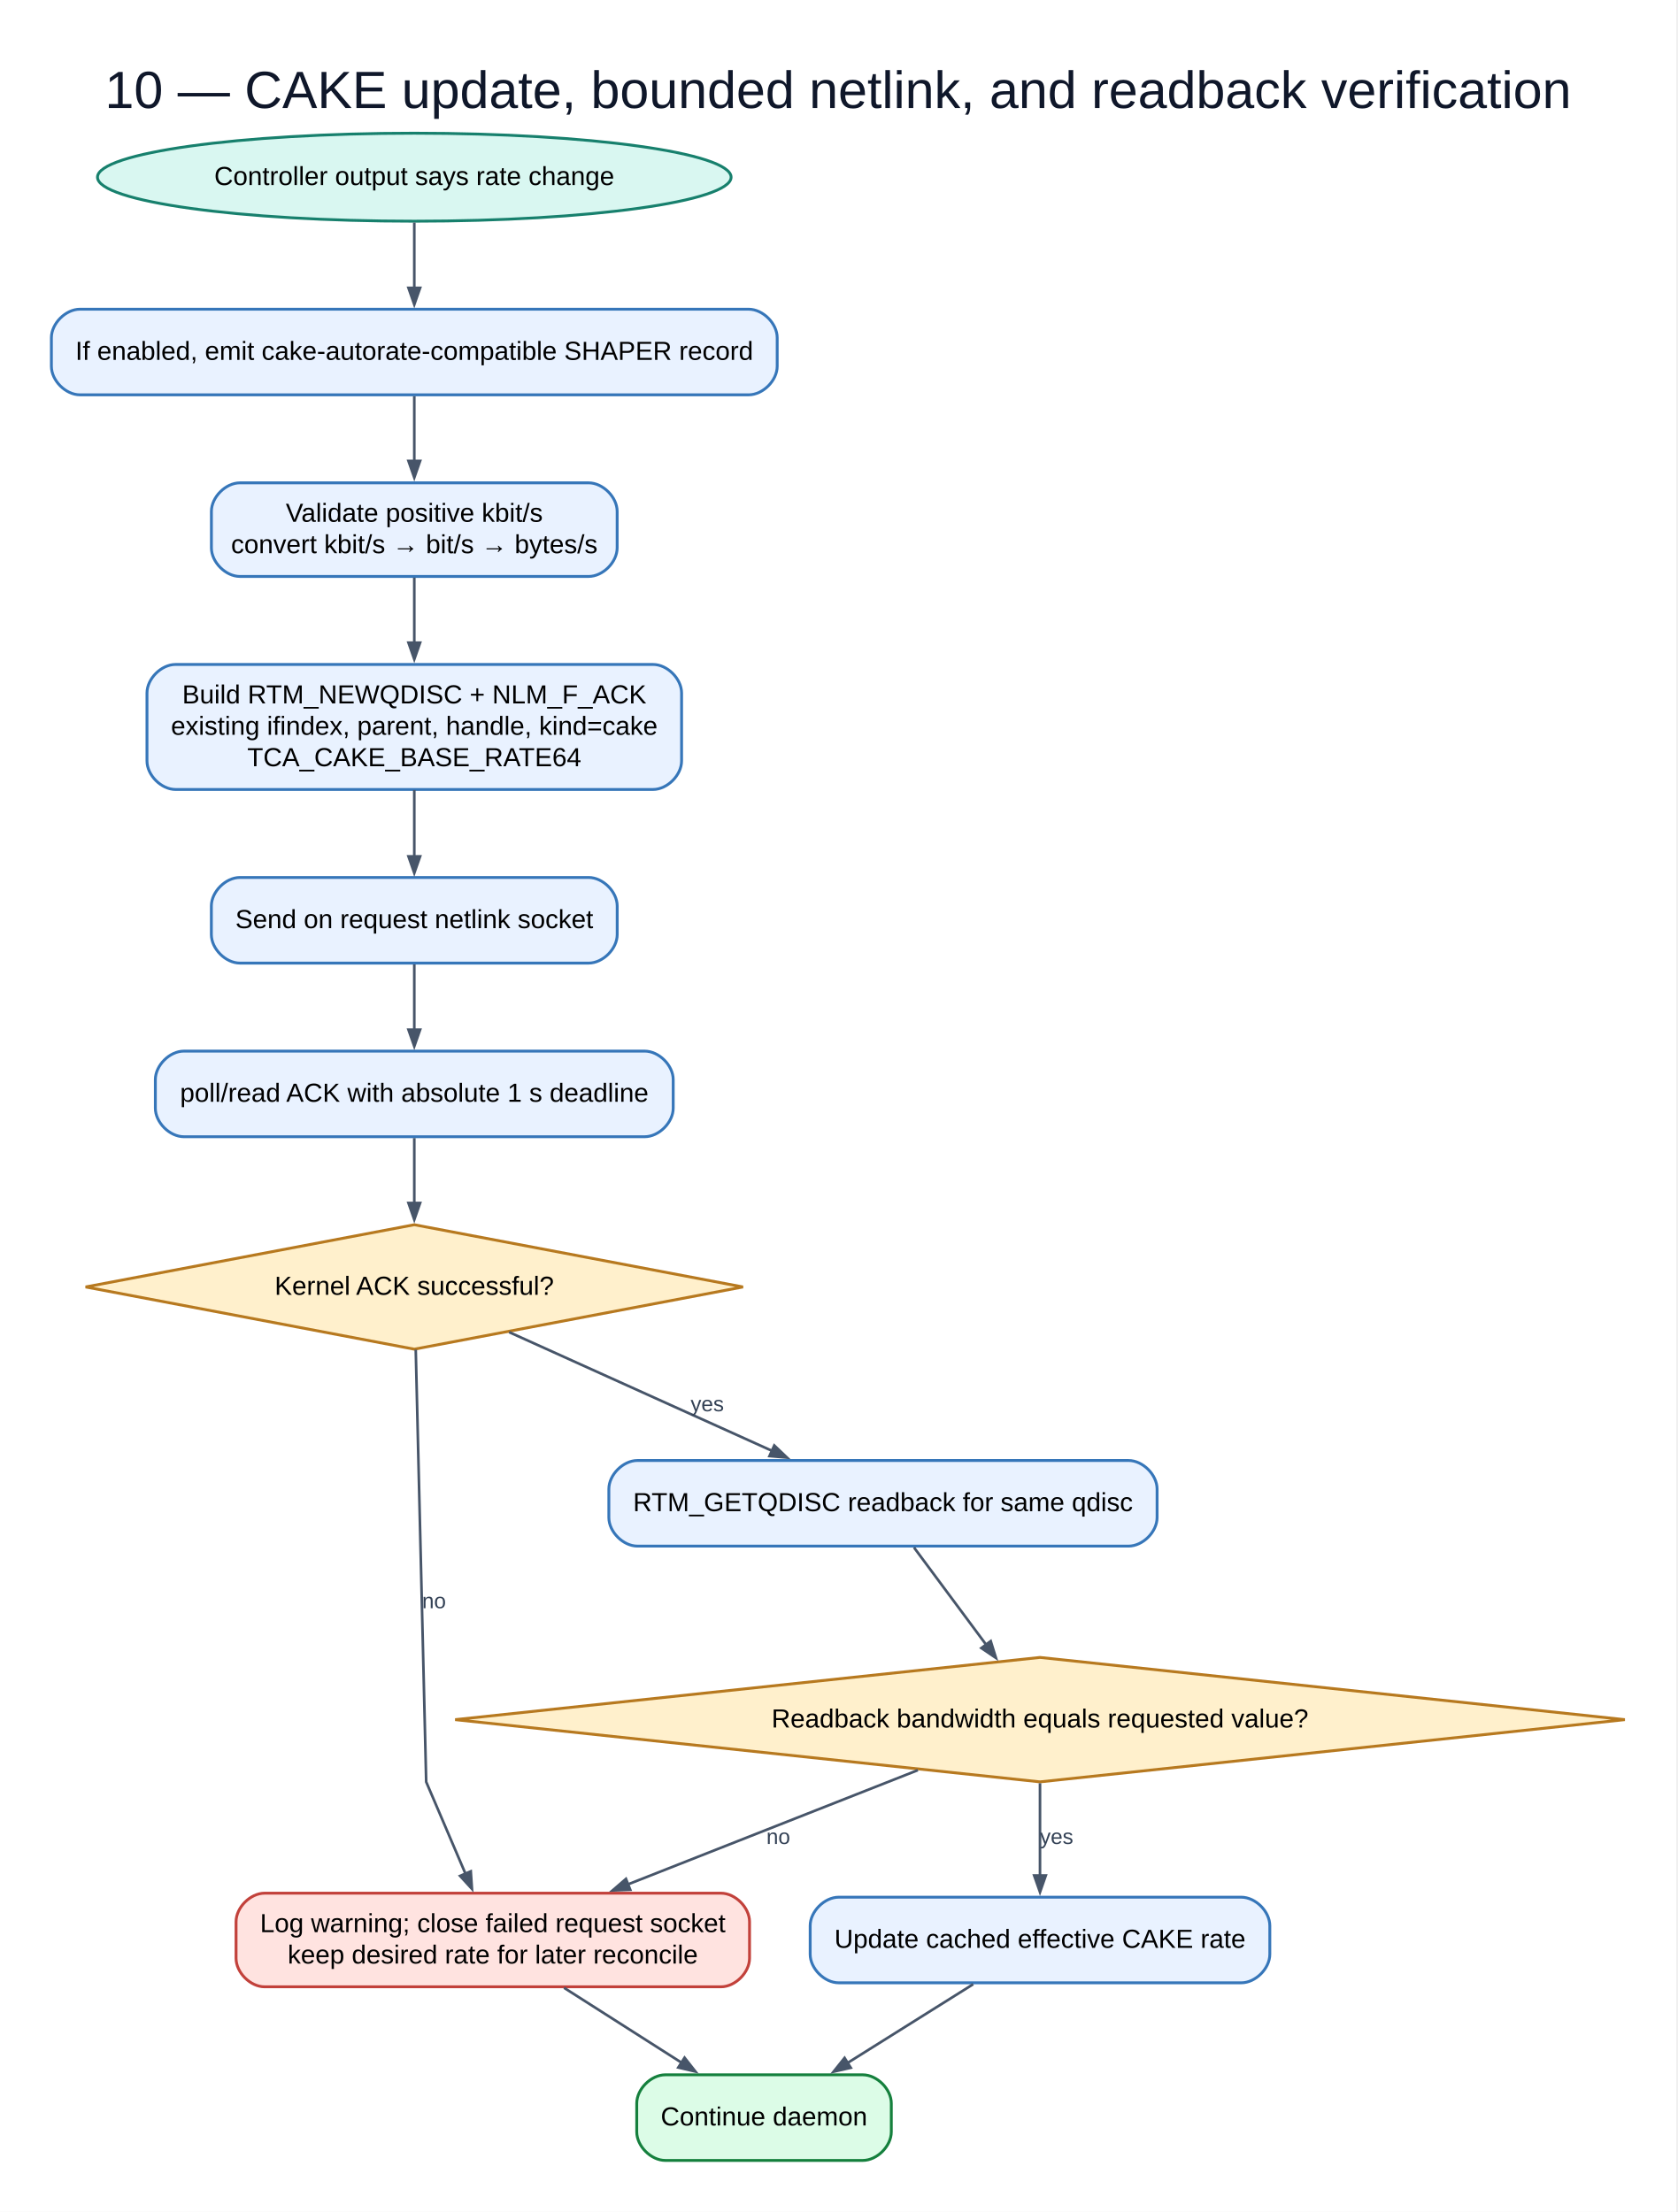
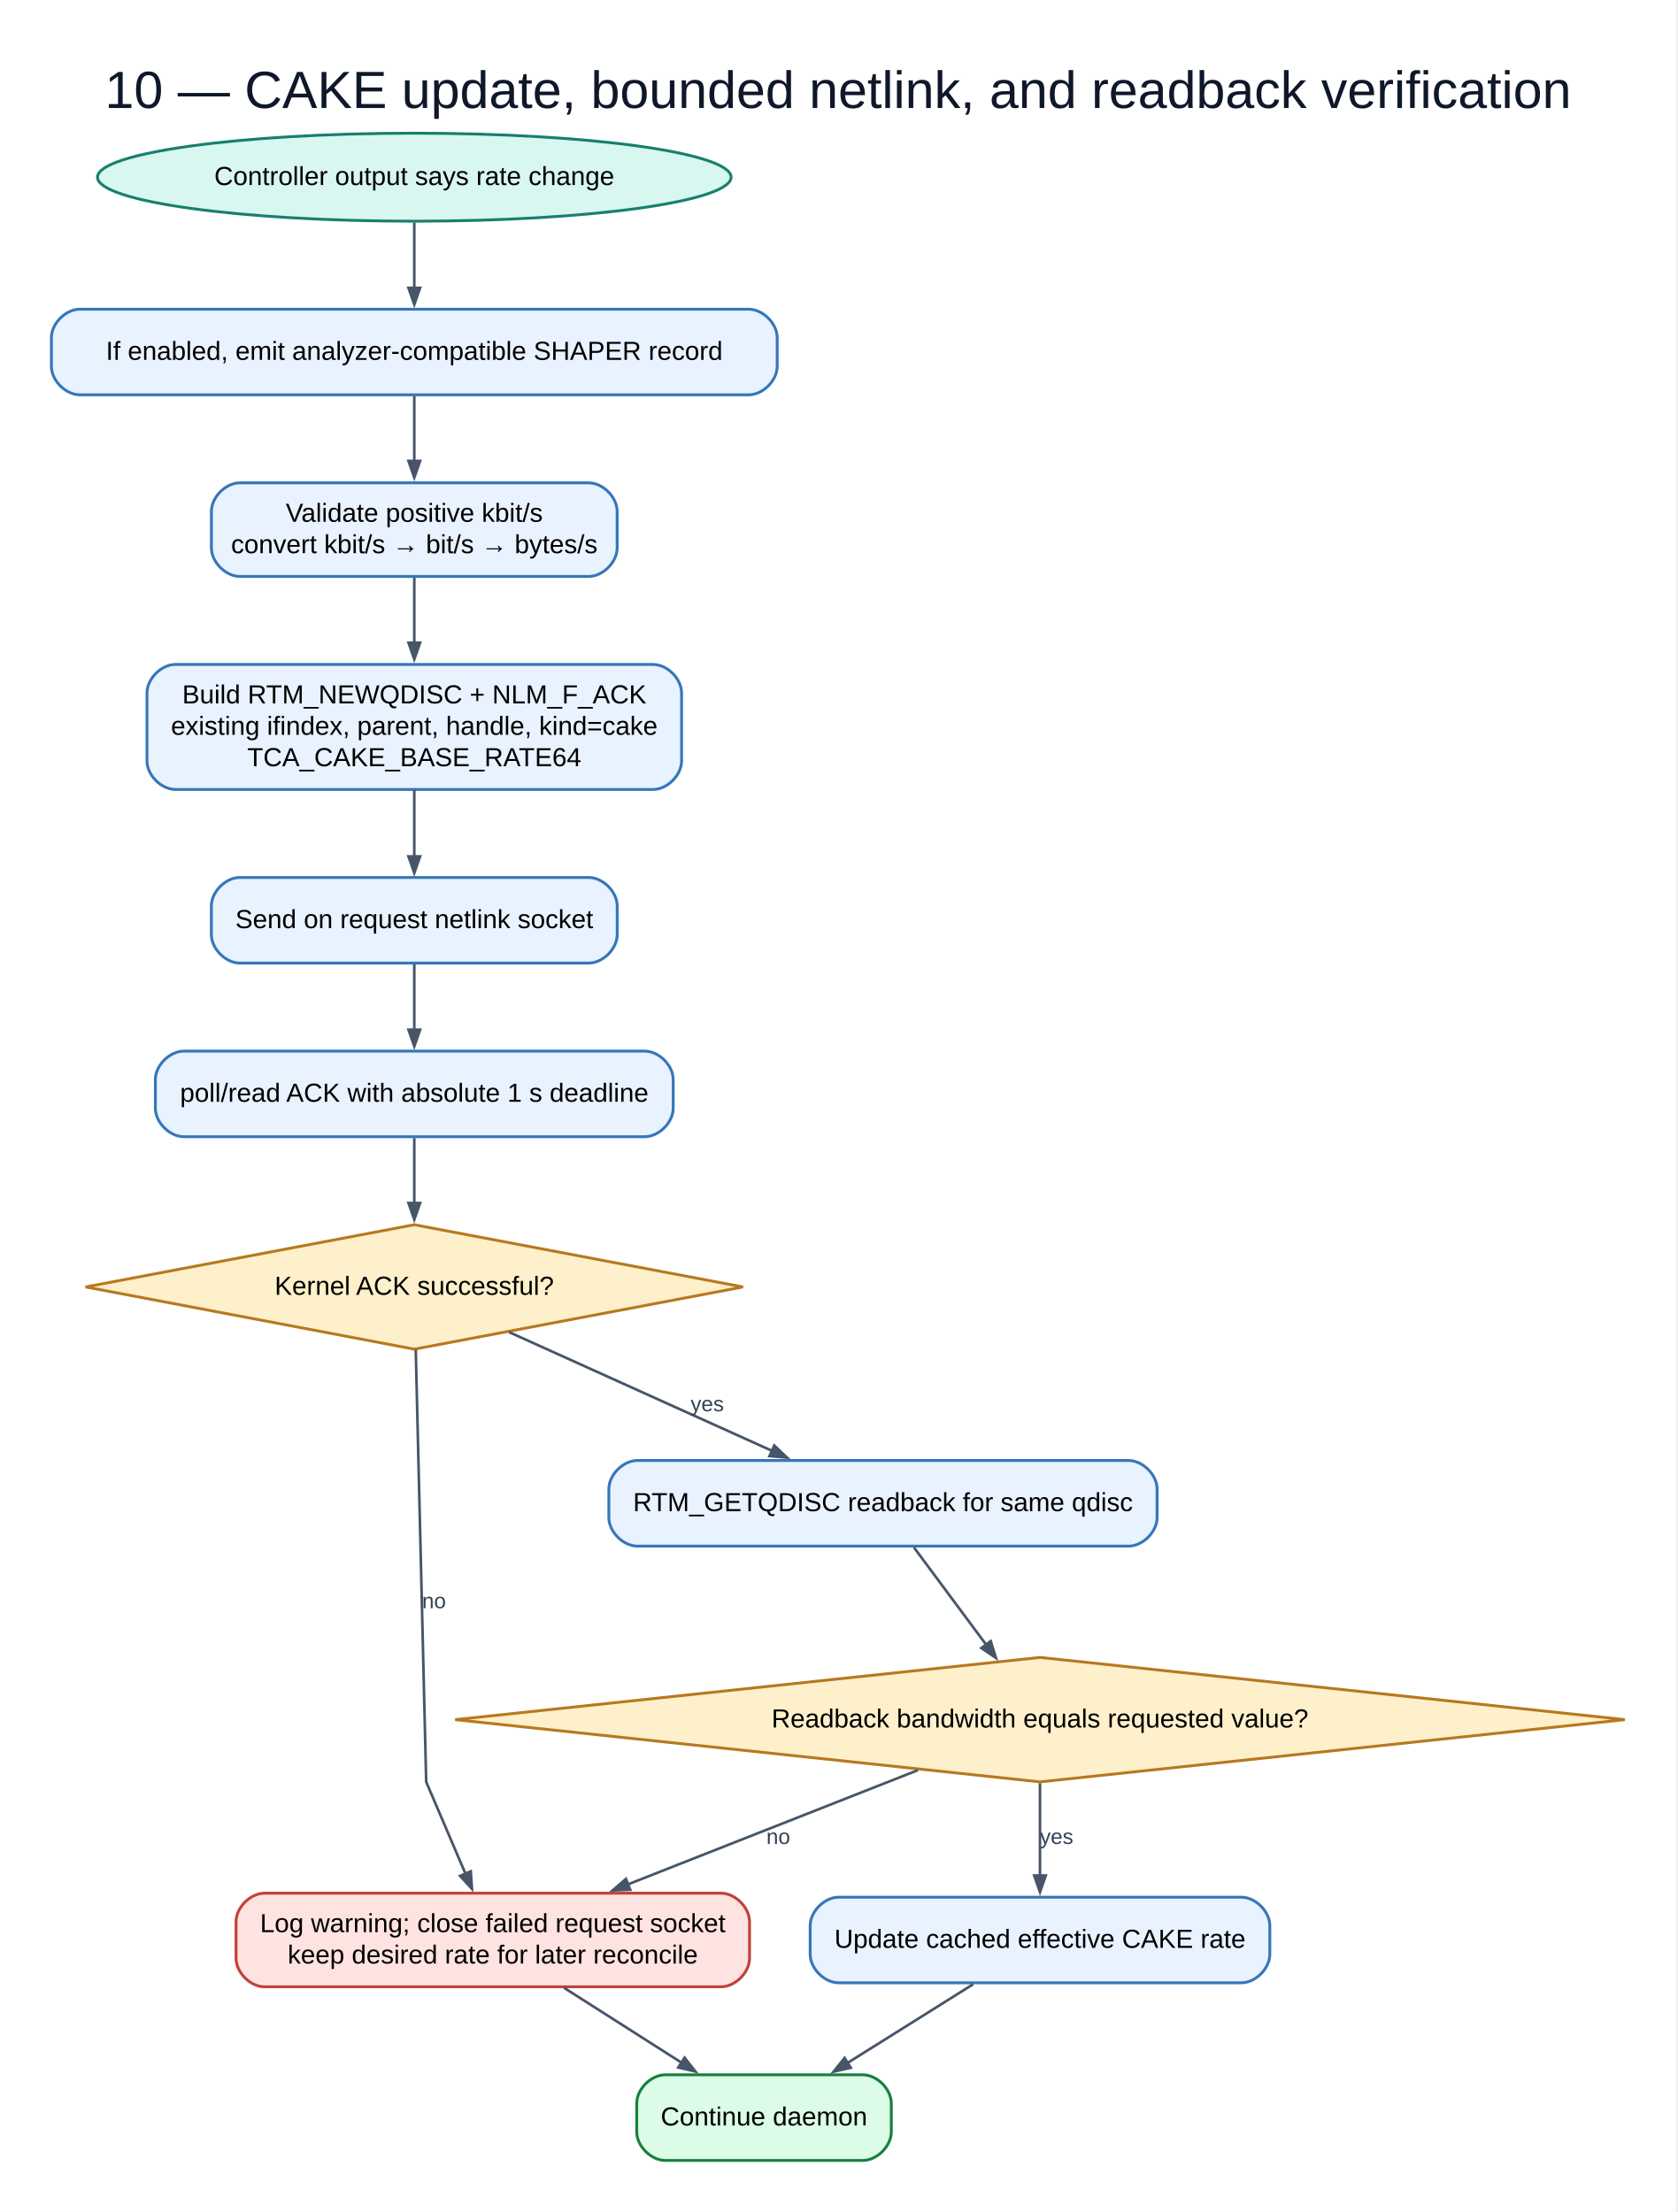
<svg xmlns="http://www.w3.org/2000/svg" width="705pt" height="930pt" viewBox="0.00 0.00 705.00 930.00">
  <g id="graph0" class="graph" transform="scale(1 1) rotate(0) translate(21.6 908.32)">
    <polygon fill="white" stroke="none" points="-21.6,21.6 -21.6,-908.32 682.96,-908.32 682.96,21.6 -21.6,21.6" />
    <text xml:space="preserve" text-anchor="middle" x="330.68" y="-862.92" font-family="Arial" font-size="22.00" fill="#0f172a">10 — CAKE update, bounded netlink, and readback verification</text>
    <g id="node1" class="node">
      <ellipse fill="#d9f7f1" stroke="#17806d" stroke-width="1.2" cx="152.54" cy="-833.82" rx="133.16" ry="18.5" />
      <text xml:space="preserve" text-anchor="middle" x="152.54" y="-830.52" font-family="Arial" font-size="11.00">Controller output says rate change</text>
    </g>
    <g id="node2" class="node">
      <path fill="#e9f2ff" stroke="#3676b9" stroke-width="1.2" d="M293.08,-778.32C293.08,-778.32 12,-778.32 12,-778.32 6,-778.32 0,-772.32 0,-766.32 0,-766.32 0,-754.32 0,-754.32 0,-748.32 6,-742.32 12,-742.32 12,-742.32 293.08,-742.32 293.08,-742.32 299.08,-742.32 305.08,-748.32 305.08,-754.32 305.08,-754.32 305.08,-766.32 305.08,-766.32 305.08,-772.32 299.08,-778.32 293.08,-778.32" />
-       <text xml:space="preserve" text-anchor="middle" x="152.54" y="-757.02" font-family="Arial" font-size="11.00">If enabled, emit cake-autorate-compatible SHAPER record</text>
+       <text xml:space="preserve" text-anchor="middle" x="152.54" y="-757.02" font-family="Arial" font-size="11.00">If enabled, emit analyzer-compatible SHAPER record</text>
    </g>
    <g id="edge1" class="edge">
      <path fill="none" stroke="#475569" stroke-width="1.1" d="M152.54,-814.78C152.54,-806.37 152.54,-796.23 152.54,-787.04" />
      <polygon fill="#475569" stroke="#475569" stroke-width="1.1" points="154.99,-787.28 152.54,-780.28 150.09,-787.28 154.99,-787.28" />
    </g>
    <g id="node3" class="node">
      <path fill="#e9f2ff" stroke="#3676b9" stroke-width="1.2" d="M225.81,-705.32C225.81,-705.32 79.26,-705.32 79.26,-705.32 73.26,-705.32 67.26,-699.32 67.26,-693.32 67.26,-693.32 67.26,-677.96 67.26,-677.96 67.26,-671.96 73.26,-665.96 79.26,-665.96 79.26,-665.96 225.81,-665.96 225.81,-665.96 231.81,-665.96 237.81,-671.96 237.81,-677.96 237.81,-677.96 237.81,-693.32 237.81,-693.32 237.81,-699.32 231.81,-705.32 225.81,-705.32" />
      <text xml:space="preserve" text-anchor="middle" x="152.54" y="-688.94" font-family="Arial" font-size="11.00">Validate positive kbit/s</text>
      <text xml:space="preserve" text-anchor="middle" x="152.54" y="-675.74" font-family="Arial" font-size="11.00">convert kbit/s → bit/s → bytes/s</text>
    </g>
    <g id="edge2" class="edge">
      <path fill="none" stroke="#475569" stroke-width="1.1" d="M152.54,-741.73C152.54,-733.51 152.54,-723.54 152.54,-714.35" />
      <polygon fill="#475569" stroke="#475569" stroke-width="1.1" points="154.99,-714.52 152.54,-707.52 150.09,-714.52 154.99,-714.52" />
    </g>
    <g id="node4" class="node">
      <path fill="#e9f2ff" stroke="#3676b9" stroke-width="1.2" d="M252.89,-628.96C252.89,-628.96 52.18,-628.96 52.18,-628.96 46.18,-628.96 40.18,-622.96 40.18,-616.96 40.18,-616.96 40.18,-588.4 40.18,-588.4 40.18,-582.4 46.18,-576.4 52.18,-576.4 52.18,-576.4 252.89,-576.4 252.89,-576.4 258.89,-576.4 264.89,-582.4 264.89,-588.4 264.89,-588.4 264.89,-616.96 264.89,-616.96 264.89,-622.96 258.89,-628.96 252.89,-628.96" />
      <text xml:space="preserve" text-anchor="middle" x="152.54" y="-612.58" font-family="Arial" font-size="11.00">Build RTM_NEWQDISC + NLM_F_ACK</text>
      <text xml:space="preserve" text-anchor="middle" x="152.54" y="-599.38" font-family="Arial" font-size="11.00">existing ifindex, parent, handle, kind=cake</text>
      <text xml:space="preserve" text-anchor="middle" x="152.54" y="-586.18" font-family="Arial" font-size="11.00">TCA_CAKE_BASE_RATE64</text>
    </g>
    <g id="edge3" class="edge">
      <path fill="none" stroke="#475569" stroke-width="1.1" d="M152.54,-665.45C152.54,-657.22 152.54,-647.34 152.54,-637.93" />
      <polygon fill="#475569" stroke="#475569" stroke-width="1.1" points="154.99,-638.13 152.54,-631.13 150.09,-638.13 154.99,-638.13" />
    </g>
    <g id="node5" class="node">
      <path fill="#e9f2ff" stroke="#3676b9" stroke-width="1.2" d="M225.83,-539.4C225.83,-539.4 79.24,-539.4 79.24,-539.4 73.24,-539.4 67.24,-533.4 67.24,-527.4 67.24,-527.4 67.24,-515.4 67.24,-515.4 67.24,-509.4 73.24,-503.4 79.24,-503.4 79.24,-503.4 225.83,-503.4 225.83,-503.4 231.83,-503.4 237.83,-509.4 237.83,-515.4 237.83,-515.4 237.83,-527.4 237.83,-527.4 237.83,-533.4 231.83,-539.4 225.83,-539.4" />
      <text xml:space="preserve" text-anchor="middle" x="152.54" y="-518.1" font-family="Arial" font-size="11.00">Send on request netlink socket</text>
    </g>
    <g id="edge4" class="edge">
      <path fill="none" stroke="#475569" stroke-width="1.1" d="M152.54,-576.16C152.54,-567.2 152.54,-557.13 152.54,-548.15" />
      <polygon fill="#475569" stroke="#475569" stroke-width="1.1" points="154.99,-548.27 152.54,-541.27 150.09,-548.27 154.99,-548.27" />
    </g>
    <g id="node6" class="node">
      <path fill="#e9f2ff" stroke="#3676b9" stroke-width="1.2" d="M249.37,-466.4C249.37,-466.4 55.7,-466.4 55.7,-466.4 49.7,-466.4 43.7,-460.4 43.7,-454.4 43.7,-454.4 43.7,-442.4 43.7,-442.4 43.7,-436.4 49.7,-430.4 55.7,-430.4 55.7,-430.4 249.37,-430.4 249.37,-430.4 255.37,-430.4 261.37,-436.4 261.37,-442.4 261.37,-442.4 261.37,-454.4 261.37,-454.4 261.37,-460.4 255.37,-466.4 249.37,-466.4" />
      <text xml:space="preserve" text-anchor="middle" x="152.54" y="-445.1" font-family="Arial" font-size="11.00">poll/read ACK with absolute 1 s deadline</text>
    </g>
    <g id="edge5" class="edge">
      <path fill="none" stroke="#475569" stroke-width="1.1" d="M152.54,-502.85C152.54,-494.51 152.54,-484.38 152.54,-475.18" />
      <polygon fill="#475569" stroke="#475569" stroke-width="1.1" points="154.99,-475.41 152.54,-468.41 150.09,-475.41 154.99,-475.41" />
    </g>
    <g id="node7" class="node">
      <polygon fill="#fff0cc" stroke="#b7791f" stroke-width="1.2" points="152.54,-393.4 14.38,-367.24 152.54,-341.08 290.7,-367.24 152.54,-393.4" />
      <text xml:space="preserve" text-anchor="middle" x="152.54" y="-363.94" font-family="Arial" font-size="11.00">Kernel ACK successful?</text>
    </g>
    <g id="edge6" class="edge">
      <path fill="none" stroke="#475569" stroke-width="1.1" d="M152.54,-429.83C152.54,-421.74 152.54,-411.85 152.54,-402.38" />
      <polygon fill="#475569" stroke="#475569" stroke-width="1.1" points="154.99,-402.54 152.54,-395.54 150.09,-402.54 154.99,-402.54" />
    </g>
    <g id="node8" class="node">
      <path fill="#ffe3e0" stroke="#c2413b" stroke-width="1.2" d="M281.45,-112.36C281.45,-112.36 89.62,-112.36 89.62,-112.36 83.62,-112.36 77.62,-106.36 77.62,-100.36 77.62,-100.36 77.62,-85 77.62,-85 77.62,-79 83.62,-73 89.62,-73 89.62,-73 281.45,-73 281.45,-73 287.45,-73 293.45,-79 293.45,-85 293.45,-85 293.45,-100.36 293.45,-100.36 293.45,-106.36 287.45,-112.36 281.45,-112.36" />
      <text xml:space="preserve" text-anchor="middle" x="185.54" y="-95.98" font-family="Arial" font-size="11.00">Log warning; close failed request socket</text>
      <text xml:space="preserve" text-anchor="middle" x="185.54" y="-82.78" font-family="Arial" font-size="11.00">keep desired rate for later reconcile</text>
    </g>
    <g id="edge7" class="edge">
      <path fill="none" stroke="#475569" stroke-width="1.1" d="M153.15,-340.85C154.49,-285.55 157.54,-159.16 157.54,-159.16 157.54,-159.16 166.44,-138.33 174.21,-120.17" />
      <polygon fill="#475569" stroke="#475569" stroke-width="1.1" points="176.28,-121.55 176.78,-114.15 171.78,-119.62 176.28,-121.55" />
      <text xml:space="preserve" text-anchor="middle" x="160.84" y="-232.18" font-family="Arial" font-size="9.00" fill="#334155">no</text>
    </g>
    <g id="node9" class="node">
      <path fill="#e9f2ff" stroke="#3676b9" stroke-width="1.2" d="M452.76,-294.28C452.76,-294.28 246.32,-294.28 246.32,-294.28 240.32,-294.28 234.32,-288.28 234.32,-282.28 234.32,-282.28 234.32,-270.28 234.32,-270.28 234.32,-264.28 240.32,-258.28 246.32,-258.28 246.32,-258.28 452.76,-258.28 452.76,-258.28 458.76,-258.28 464.76,-264.28 464.76,-270.28 464.76,-270.28 464.76,-282.28 464.76,-282.28 464.76,-288.28 458.76,-294.28 452.76,-294.28" />
      <text xml:space="preserve" text-anchor="middle" x="349.54" y="-272.98" font-family="Arial" font-size="11.00">RTM_GETQDISC readback for same qdisc</text>
    </g>
    <g id="edge8" class="edge">
      <path fill="none" stroke="#475569" stroke-width="1.1" d="M192.4,-348.24C224.36,-333.81 269.26,-313.53 302.88,-298.35" />
      <polygon fill="#475569" stroke="#475569" stroke-width="1.1" points="303.85,-300.6 309.22,-295.49 301.83,-296.13 303.85,-300.6" />
      <text xml:space="preserve" text-anchor="middle" x="275.69" y="-314.98" font-family="Arial" font-size="9.00" fill="#334155">yes</text>
    </g>
    <g id="node12" class="node">
      <path fill="#dcfce7" stroke="#15803d" stroke-width="1.2" d="M341.04,-36C341.04,-36 258.04,-36 258.04,-36 252.04,-36 246.04,-30 246.04,-24 246.04,-24 246.04,-12 246.04,-12 246.04,-6 252.04,0 258.04,0 258.04,0 341.04,0 341.04,0 347.04,0 353.04,-6 353.04,-12 353.04,-12 353.04,-24 353.04,-24 353.04,-30 347.04,-36 341.04,-36" />
      <text xml:space="preserve" text-anchor="middle" x="299.54" y="-14.7" font-family="Arial" font-size="11.00">Continue daemon</text>
    </g>
    <g id="edge13" class="edge">
      <path fill="none" stroke="#475569" stroke-width="1.1" d="M215.49,-72.58C230.71,-62.88 249.27,-51.05 265.08,-40.97" />
      <polygon fill="#475569" stroke="#475569" stroke-width="1.1" points="266.14,-43.2 270.72,-37.37 263.5,-39.07 266.14,-43.2" />
    </g>
    <g id="node10" class="node">
      <polygon fill="#fff0cc" stroke="#b7791f" stroke-width="1.2" points="415.54,-211.48 169.72,-185.32 415.54,-159.16 661.36,-185.32 415.54,-211.48" />
      <text xml:space="preserve" text-anchor="middle" x="415.54" y="-182.02" font-family="Arial" font-size="11.00">Readback bandwidth equals requested value?</text>
    </g>
    <g id="edge9" class="edge">
      <path fill="none" stroke="#475569" stroke-width="1.1" d="M362.58,-257.7C371.21,-246.06 382.77,-230.48 392.89,-216.85" />
      <polygon fill="#475569" stroke="#475569" stroke-width="1.1" points="394.83,-218.34 397.03,-211.26 390.89,-215.42 394.83,-218.34" />
    </g>
    <g id="edge11" class="edge">
      <path fill="none" stroke="#475569" stroke-width="1.1" d="M364.21,-164.09C327.99,-149.82 279.47,-130.7 242.14,-115.99" />
      <polygon fill="#475569" stroke="#475569" stroke-width="1.1" points="243.31,-113.81 235.9,-113.53 241.51,-118.37 243.31,-113.81" />
      <text xml:space="preserve" text-anchor="middle" x="305.54" y="-133.06" font-family="Arial" font-size="9.00" fill="#334155">no</text>
    </g>
    <g id="node11" class="node">
      <path fill="#e9f2ff" stroke="#3676b9" stroke-width="1.2" d="M500.14,-110.68C500.14,-110.68 330.94,-110.68 330.94,-110.68 324.94,-110.68 318.94,-104.68 318.94,-98.68 318.94,-98.68 318.94,-86.68 318.94,-86.68 318.94,-80.68 324.94,-74.68 330.94,-74.68 330.94,-74.68 500.14,-74.68 500.14,-74.68 506.14,-74.68 512.14,-80.68 512.14,-86.68 512.14,-86.68 512.14,-98.68 512.14,-98.68 512.14,-104.68 506.14,-110.68 500.14,-110.68" />
      <text xml:space="preserve" text-anchor="middle" x="415.54" y="-89.38" font-family="Arial" font-size="11.00">Update cached effective CAKE rate</text>
    </g>
    <g id="edge10" class="edge">
      <path fill="none" stroke="#475569" stroke-width="1.1" d="M415.54,-158.59C415.54,-146.38 415.54,-131.81 415.54,-119.58" />
      <polygon fill="#475569" stroke="#475569" stroke-width="1.1" points="417.99,-119.81 415.54,-112.81 413.09,-119.81 417.99,-119.81" />
      <text xml:space="preserve" text-anchor="middle" x="422.54" y="-133.06" font-family="Arial" font-size="9.00" fill="#334155">yes</text>
    </g>
    <g id="edge12" class="edge">
      <path fill="none" stroke="#475569" stroke-width="1.1" d="M387.46,-74.09C371.5,-64.09 351.38,-51.48 334.42,-40.85" />
      <polygon fill="#475569" stroke="#475569" stroke-width="1.1" points="336,-38.96 328.77,-37.32 333.4,-43.11 336,-38.96" />
    </g>
  </g>
</svg>
